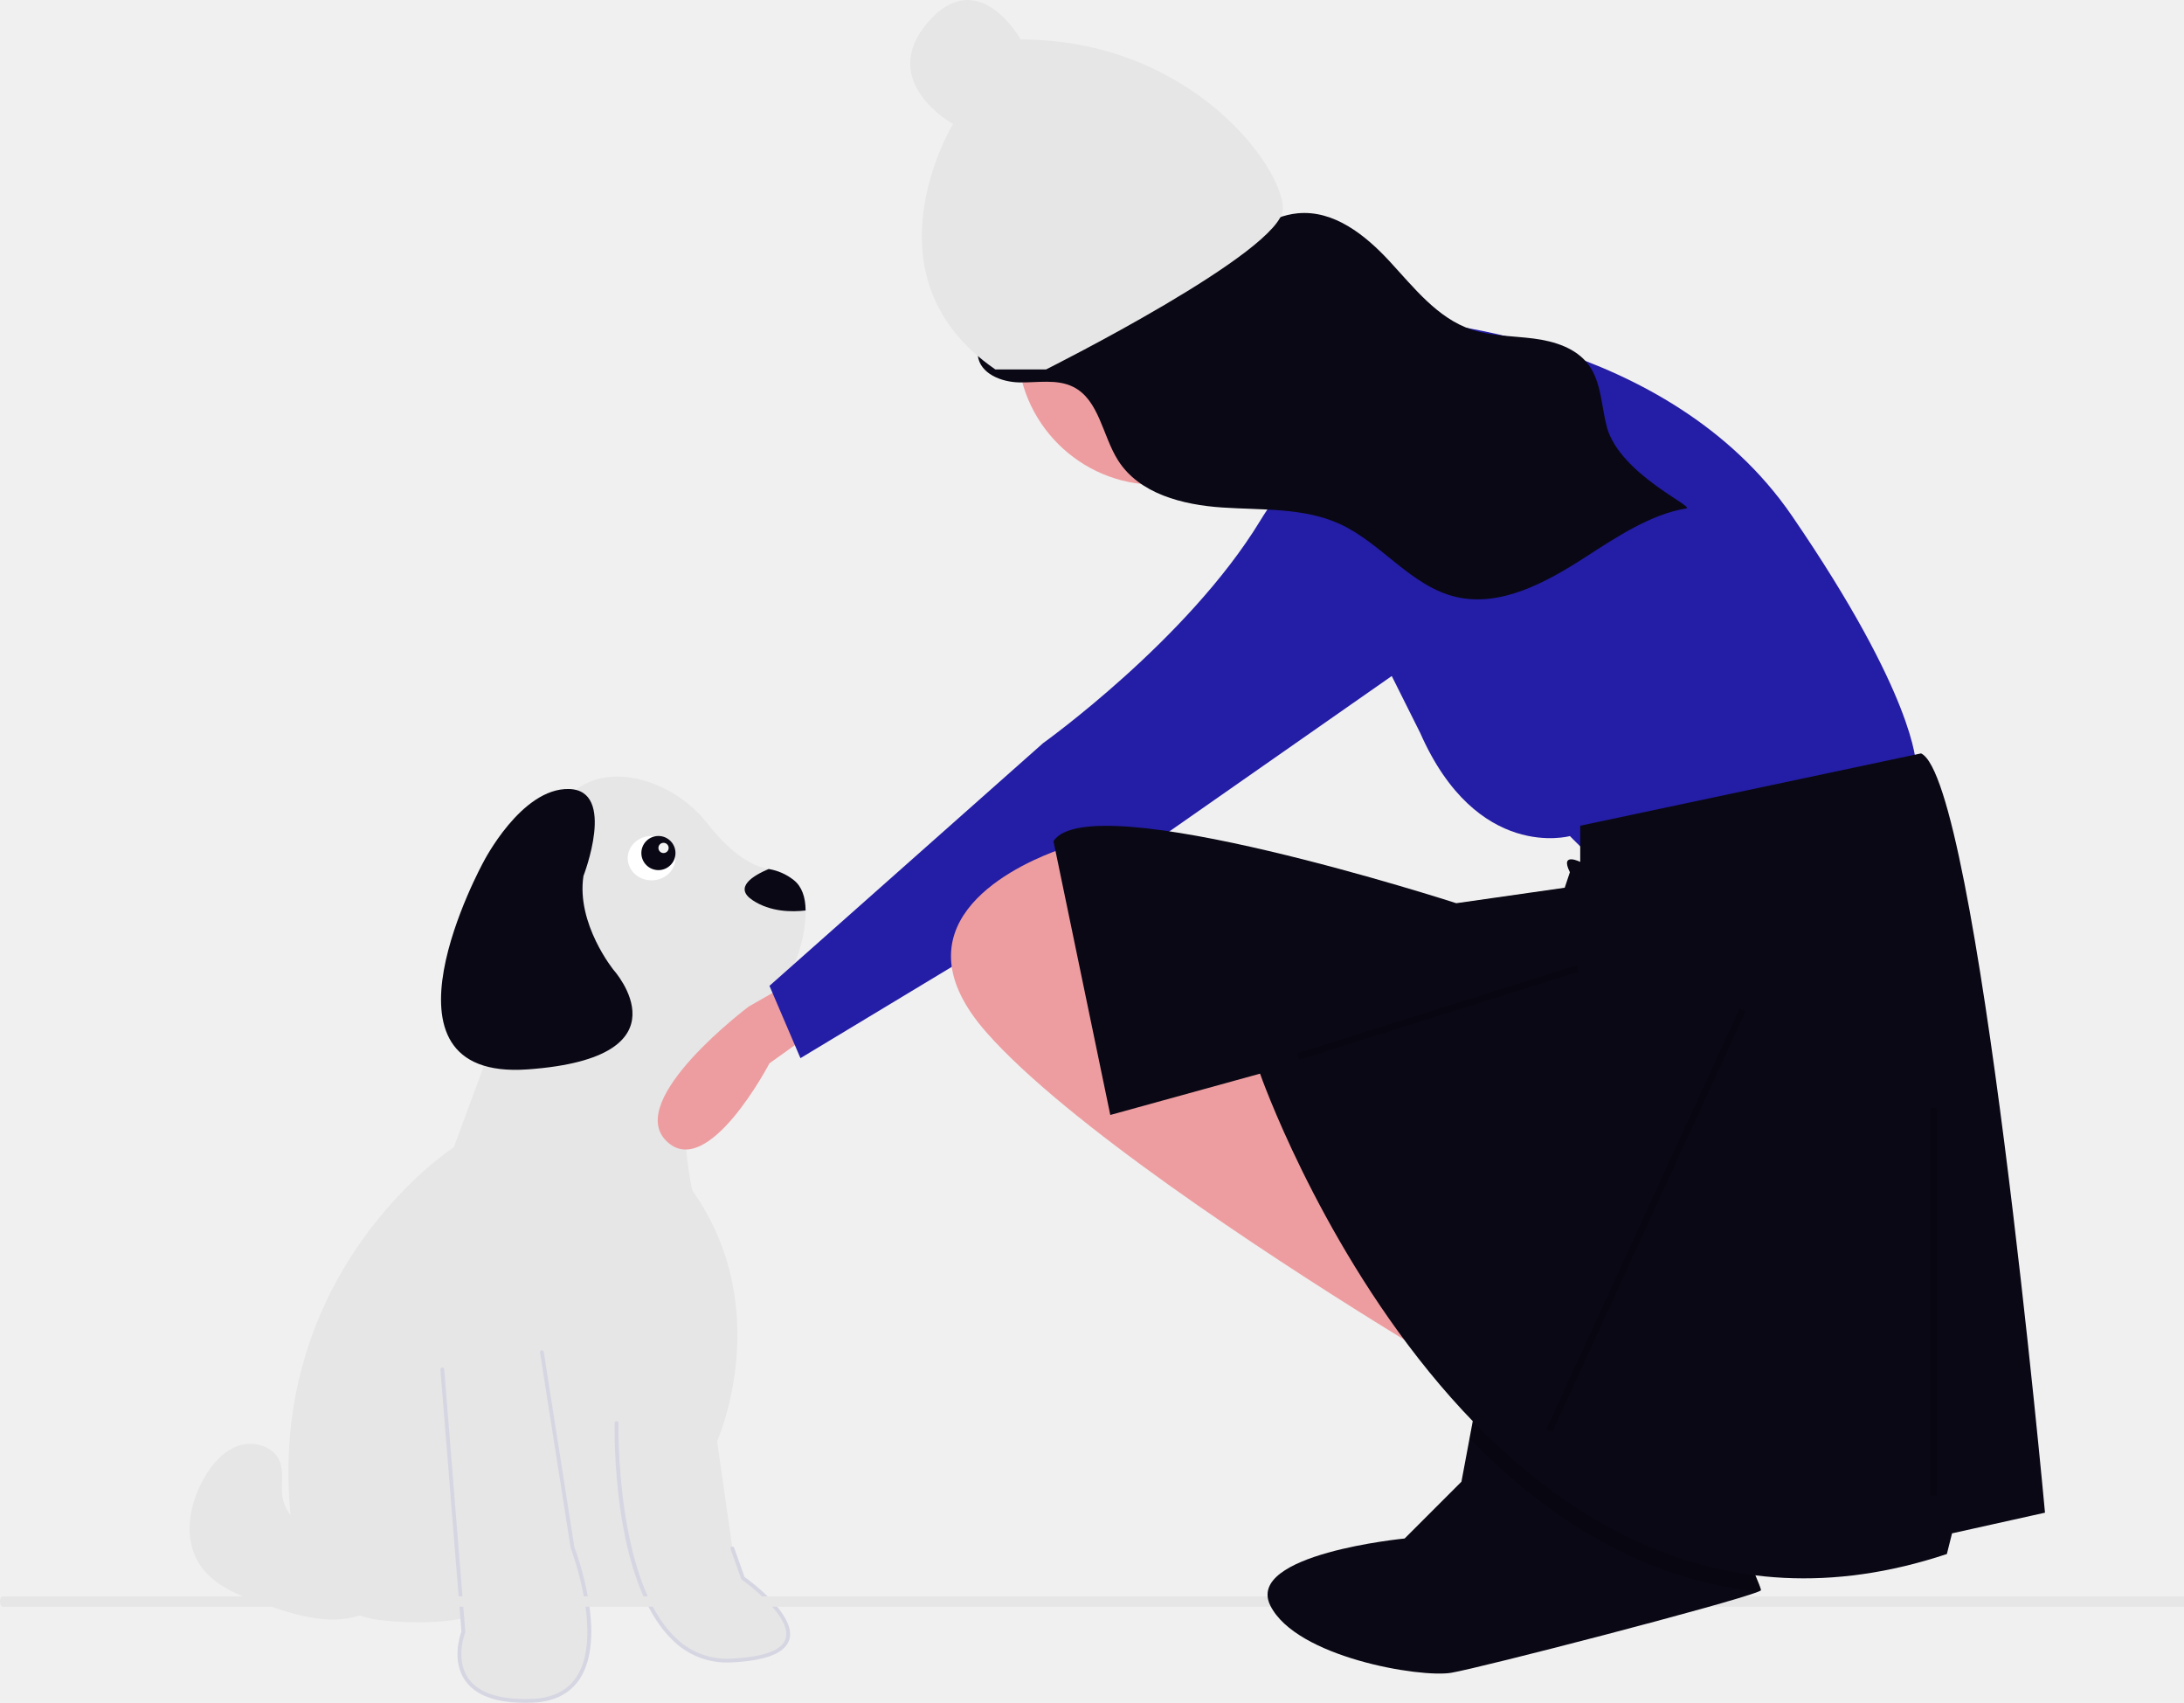
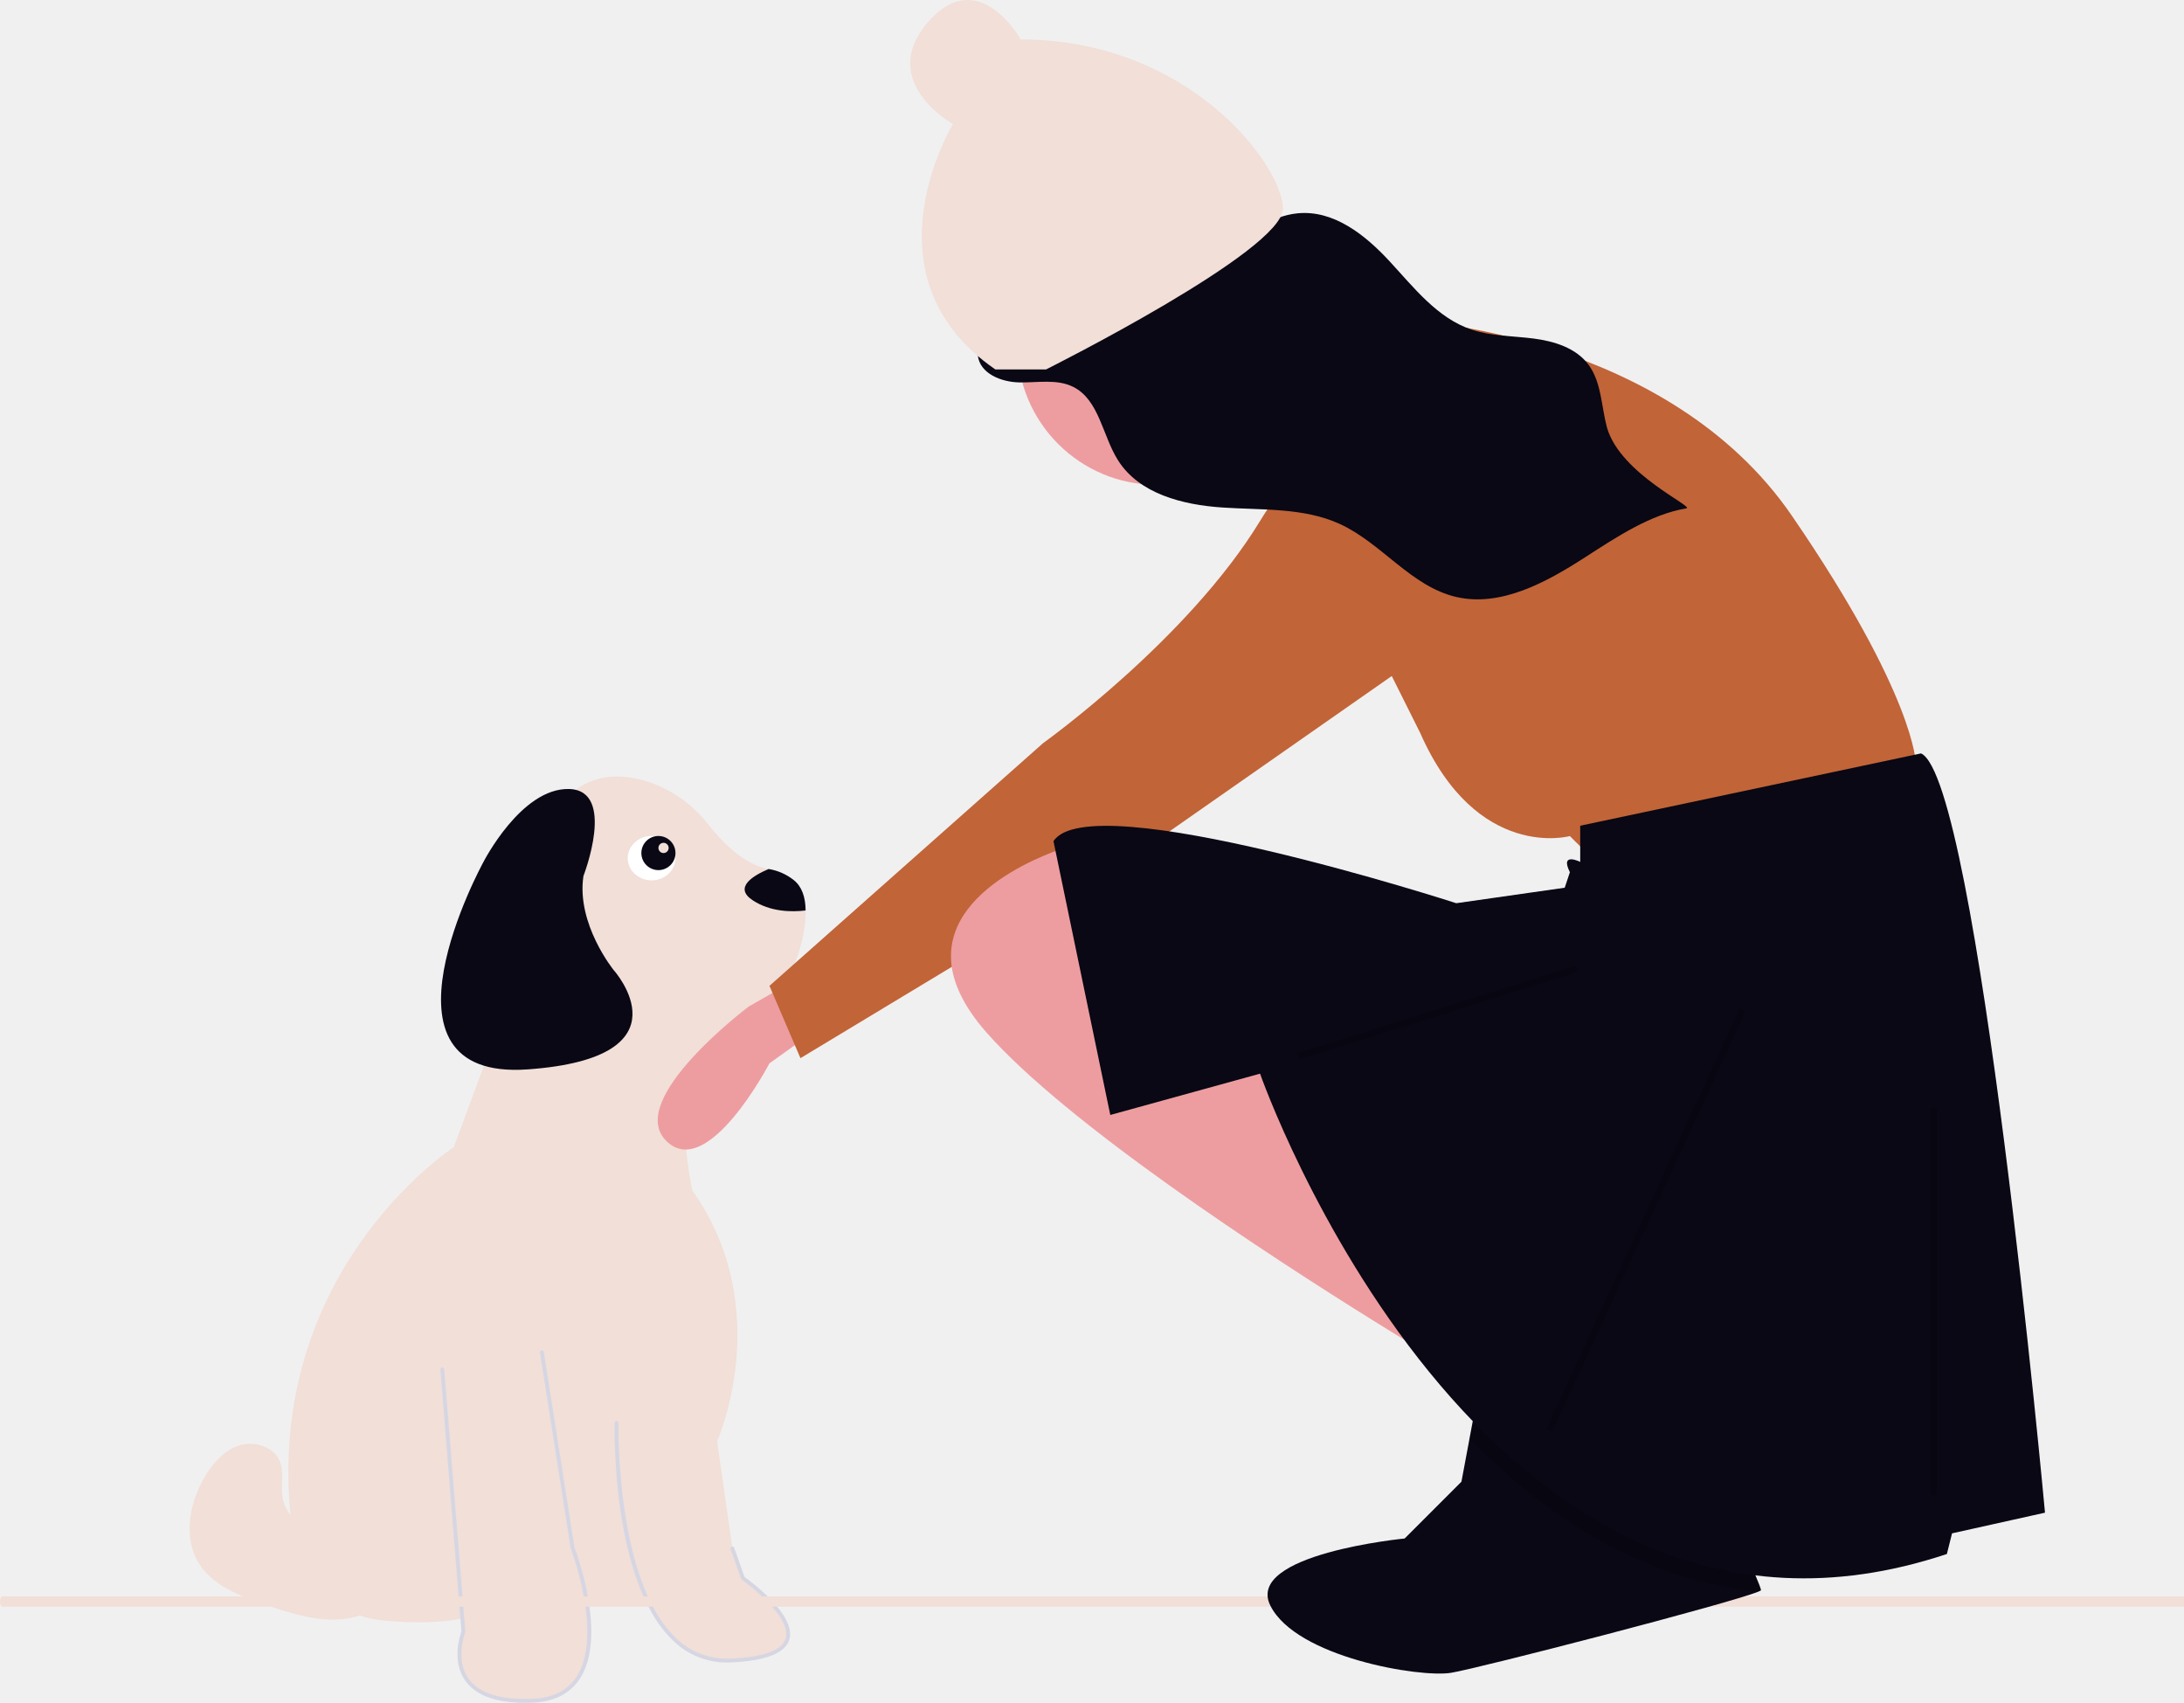
<svg xmlns="http://www.w3.org/2000/svg" width="640.19" height="499.032" viewBox="0 0 640.19 499.032" role="img" artist="Katerina Limpitsouni" source="https://undraw.co/">
  <g transform="translate(-640 -290)">
    <g transform="translate(695.577 517.58)">
-       <path d="M490.888,246.151c-2.807,13.471-18.8-3.087-18.8-3.087L453,240.818s-12.068.281-19.926,6.455-13.191-1.965-13.191-1.965c-8.853,2.951-19.7,2.939-29.094,1.994a29.47,29.47,0,0,1-26.247-25.287c-10.495-76.024,47.2-113.384,47.2-113.384l16.839-45.466s-5.332-13.191-7.016-24.978,10.665-23.013,25.82-34.239c6.63-4.911,14.228-4.558,20.677-2.607A36.806,36.806,0,0,1,486.272,13.98c3.863,4.928,10.489,11.908,17.773,13.117a15.932,15.932,0,0,1,7.331,3.233c2.4,1.88,3.463,5.018,3.5,8.919.18,17.041-13.892,37.557-26.23,40.756-15.155,3.929-7.016,41.256-7.016,41.256,24.7,34.8,7.3,73.531,7.3,73.531l4.49,31.433s.281,6.455-2.526,19.926Z" transform="translate(-334.304 0)" fill="#e6e6e6" />
-       <path d="M476.234,305.587l6.174,76.9s-8.42,21.33,20.207,20.207,11.787-44.9,11.787-44.9l-8.981-57.253" transform="translate(-402.162 -131.844)" fill="#e6e6e6" />
+       <path d="M490.888,246.151c-2.807,13.471-18.8-3.087-18.8-3.087L453,240.818s-12.068.281-19.926,6.455-13.191-1.965-13.191-1.965c-8.853,2.951-19.7,2.939-29.094,1.994a29.47,29.47,0,0,1-26.247-25.287c-10.495-76.024,47.2-113.384,47.2-113.384l16.839-45.466s-5.332-13.191-7.016-24.978,10.665-23.013,25.82-34.239c6.63-4.911,14.228-4.558,20.677-2.607A36.806,36.806,0,0,1,486.272,13.98c3.863,4.928,10.489,11.908,17.773,13.117a15.932,15.932,0,0,1,7.331,3.233c2.4,1.88,3.463,5.018,3.5,8.919.18,17.041-13.892,37.557-26.23,40.756-15.155,3.929-7.016,41.256-7.016,41.256,24.7,34.8,7.3,73.531,7.3,73.531l4.49,31.433s.281,6.455-2.526,19.926Z" transform="translate(-334.304 0)" fill="#F1DFD8" />
+       <path d="M476.234,305.587l6.174,76.9s-8.42,21.33,20.207,20.207,11.787-44.9,11.787-44.9l-8.981-57.253" transform="translate(-402.162 -131.844)" fill="#F1DFD8" />
      <path d="M500.005,402.858q1.05,0,2.152-.043c6.337-.248,11-2.582,13.87-6.937,8.2-12.451-.92-36.993-1.559-38.673L505.5,300.009a.562.562,0,0,0-1.109.174l8.981,57.253a.591.591,0,0,0,.031.115c.1.254,9.683,25.57,1.69,37.71-2.656,4.034-7.022,6.2-12.976,6.431-9.347.365-15.634-1.63-18.69-5.932-4-5.629-1-13.43-.972-13.508a.567.567,0,0,0,.037-.25l-6.174-76.9a.561.561,0,1,0-1.119.09l6.164,76.772c-.408,1.1-2.965,8.646,1.144,14.439C485.544,400.69,491.427,402.858,500.005,402.858Z" transform="translate(-401.681 -131.405)" fill="#d6d6e3" />
-       <path d="M372.368,337.535s-1.684,71.285,33.678,69.6S409.414,383,409.414,383l-3.087-8.7" transform="translate(-247.217 -148.076)" fill="#e6e6e6" />
+       <path d="M372.368,337.535s-1.684,71.285,33.678,69.6S409.414,383,409.414,383l-3.087-8.7" transform="translate(-247.217 -148.076)" fill="#F1DFD8" />
      <path d="M404.4,407.288c.411,0,.823-.01,1.24-.03,10.1-.481,15.8-2.743,16.956-6.724,2.079-7.173-11.473-17.132-13.145-18.328l-3.028-8.532a.561.561,0,0,0-1.058.375l3.087,8.7a.559.559,0,0,0,.207.272c.148.1,14.806,10.488,12.859,17.2-1.006,3.469-6.366,5.459-15.931,5.914A21.46,21.46,0,0,1,389,399.778c-17.373-16.96-16.514-62.214-16.5-62.669a.562.562,0,0,0-.548-.574.578.578,0,0,0-.575.548c-.044,1.878-.883,46.194,16.841,63.5A22.494,22.494,0,0,0,404.4,407.288Z" transform="translate(-246.787 -147.637)" fill="#d6d6e3" />
      <path d="M381.136,60.427c-4.03.483-10.339.46-15.565-3.025-5.6-3.733.213-7.213,4.737-9.127a15.932,15.932,0,0,1,7.331,3.233C380.041,53.388,381.1,56.526,381.136,60.427Z" transform="translate(-200.567 -21.178)" fill="#090814" />
      <path d="M495.421,32S505.216,6.849,491.188,6.5s-25.108,21.447-25.108,21.447-35.209,64.181,13.03,60.72S504.3,59.583,504.3,59.583s-11-13.527-8.876-27.578h0Z" transform="translate(-379.98 -2.848)" fill="#090814" />
-       <path d="M633,369.985c-6.212,2.764-12.7,5.584-19.5,5.314s-13.944-4.645-15-11.362c-.547-3.467.537-7.187-.79-10.436-1.786-4.372-7.548-6.058-12.026-4.56s-7.769,5.361-10.128,9.453c-4.414,7.654-6.182,17.7-1.45,25.162,4.1,6.468,11.883,9.391,19.121,11.9,9.641,3.339,20.4,6.654,29.746,2.552,9.4-4.125,14.513-16.044,11.034-25.7" transform="translate(-571.295 -152.845)" fill="#e6e6e6" />
+       <path d="M633,369.985c-6.212,2.764-12.7,5.584-19.5,5.314s-13.944-4.645-15-11.362c-.547-3.467.537-7.187-.79-10.436-1.786-4.372-7.548-6.058-12.026-4.56s-7.769,5.361-10.128,9.453c-4.414,7.654-6.182,17.7-1.45,25.162,4.1,6.468,11.883,9.391,19.121,11.9,9.641,3.339,20.4,6.654,29.746,2.552,9.4-4.125,14.513-16.044,11.034-25.7" transform="translate(-571.295 -152.845)" fill="#F1DFD8" />
    </g>
-     <path d="M.721,422.562H640.19v-3.027H.721c-.4,0-.721.678-.721,1.514H0C0,421.885.323,422.562.721,422.562Z" transform="translate(640 338.313)" fill="#e6e6e6" />
+     <path d="M.721,422.562H640.19v-3.027H.721c-.4,0-.721.678-.721,1.514H0C0,421.885.323,422.562.721,422.562Z" transform="translate(640 338.313)" fill="#F1DFD8" />
    <path d="M831.154,723.123c0,.091-.288.242-.817.454-8.552,3.482-81.453,22.343-90.006,23.765-9.082,1.514-45.412-4.541-52.98-19.678s39.357-19.678,39.357-19.678l16.651-16.651,2.361-12.609,2.18-11.61L820.558,698.9S831.154,721.609,831.154,723.123Z" transform="translate(325.03 32.898)" fill="#090814" />
    <path d="M605.725,587.116l-10.6,6.055s-36.329,27.247-24.22,39.357,30.274-22.706,30.274-22.706l10.6-7.569Z" transform="translate(264.367 -8.199)" fill="#ed9da0" />
    <circle cx="40.87" cy="40.87" r="40.87" transform="translate(938.209 350.346)" fill="#ed9da0" />
    <path d="M686.667,454.116s49.953,13.623,54.494,12.11L726.023,520.72s-42.384-28.761-49.953-28.761Z" transform="translate(319.66 -76.523)" fill="#ffb8b8" />
-     <path d="M692.071,506.555s22.706-48.439,28.761-48.439,80.227,4.541,116.556,57.521S873.717,588.3,873.717,588.3l-98.392,24.219-3.027-3.027s-27.247,7.569-43.9-30.274Z" transform="translate(327.879 -74.469)" fill="#241da5" />
-     <path d="M785.34,476.139s-30.274-3.027-51.466,31.788-63.576,65.09-63.576,65.09l-80.227,71.145,9.082,21.192,95.364-57.521,110.5-77.2S823.183,485.221,785.34,476.139Z" transform="translate(275.48 -65.244)" fill="#241da5" />
+     <path d="M692.071,506.555s22.706-48.439,28.761-48.439,80.227,4.541,116.556,57.521S873.717,588.3,873.717,588.3l-98.392,24.219-3.027-3.027s-27.247,7.569-43.9-30.274Z" transform="translate(327.879 -74.469)" fill="#C16438" />
+     <path d="M785.34,476.139s-30.274-3.027-51.466,31.788-63.576,65.09-63.576,65.09l-80.227,71.145,9.082,21.192,95.364-57.521,110.5-77.2S823.183,485.221,785.34,476.139Z" transform="translate(275.48 -65.244)" fill="#C16438" />
    <path d="M779.393,597.958,771.825,713s-8.84-5.207-22.191-13.517c-32.167-20.026-90.505-58.127-114.043-84.874-27.2-30.91,6.206-47.7,19.345-52.783,2.952-1.15,4.874-1.711,4.874-1.711Z" transform="translate(293.536 -22.07)" fill="#ed9da0" />
    <path d="M811.064,723.123c0,.091-.288.242-.817.454-34.271-3.527-62.426-22.055-84.617-44.852l2.18-11.61L800.468,698.9S811.064,721.609,811.064,723.123Z" transform="translate(345.119 32.898)" opacity="0.15" />
    <path d="M799.47,563.308v10.6s-6.055-3.027-3.027,3.027l-1.514,4.541-31.788,4.541S655.667,551.2,645.071,567.849l16.651,80.227,43.9-12.11s65.09,186.187,201.325,140.776l1.514-6.055,27.247-6.055s-19.678-214.948-36.329-222.517Z" transform="translate(303.734 -31.316)" fill="#090814" />
    <line y2="113.529" transform="translate(1206.787 614.73)" fill="none" stroke="#000" stroke-miterlimit="10" stroke-width="2" opacity="0.15" />
    <line y1="25.733" x2="81.741" transform="translate(1020.6 573.859)" fill="none" stroke="#000" stroke-miterlimit="10" stroke-width="2" opacity="0.15" />
    <line y1="123.316" x2="56.657" transform="translate(1094.122 585.969)" fill="none" stroke="#000" stroke-miterlimit="10" stroke-width="2" opacity="0.15" />
    <path d="M702.3,448.355c6.918-4.464,13.765-9.98,21.849-10.772,10.606-1.038,19.86,6.363,27,14.092s13.962,16.594,23.945,19.973c5.8,1.964,12.119,1.849,18.222,2.633s12.487,2.766,16.126,7.691c3.8,5.146,3.727,12.19,5.406,18.425,3.953,13.719,25.9,23.224,23.237,23.664-10.329,1.7-20.274,8.272-29.639,14.32-11.463,7.4-24.751,14.633-37.753,11.644-13.259-3.048-21.867-15.782-34.2-21.415-10.541-4.816-22.758-4.031-34.41-4.811s-24.335-4-30.556-13.812c-4.59-7.241-5.507-17.718-13.152-21.54-4.729-2.364-10.429-1.21-15.765-1.306s-11.582-2.581-12.2-7.915c13.742-7.5,27.35-15.416,41.283-22.527C680.3,452.313,695.627,457.332,702.3,448.355Z" transform="translate(296.207 -85.068)" fill="#090814" />
-     <path d="M657.152,504.519s69.426-34.713,69.426-47.111-27.275-49.59-76.865-49.59c0,0-12.4-22.316-27.275-4.959s7.438,29.754,7.438,29.754-27.275,44.631,12.4,71.906Z" transform="translate(289.48 -106.25)" fill="#e6e6e6" />
+     <path d="M657.152,504.519s69.426-34.713,69.426-47.111-27.275-49.59-76.865-49.59c0,0-12.4-22.316-27.275-4.959s7.438,29.754,7.438,29.754-27.275,44.631,12.4,71.906Z" transform="translate(289.48 -106.25)" fill="#F1DFD8" />
    <ellipse cx="7" cy="6.5" rx="7" ry="6.5" transform="translate(824 535)" fill="#fff" />
    <circle cx="5" cy="5" r="5" transform="translate(828 535)" fill="#090814" />
-     <circle cx="1.5" cy="1.5" r="1.5" transform="translate(833 537)" fill="#f2f2f2" />
+     <circle cx="1.5" cy="1.5" r="1.5" transform="translate(833 537)" fill="#F1DFD8" />
  </g>
</svg>
